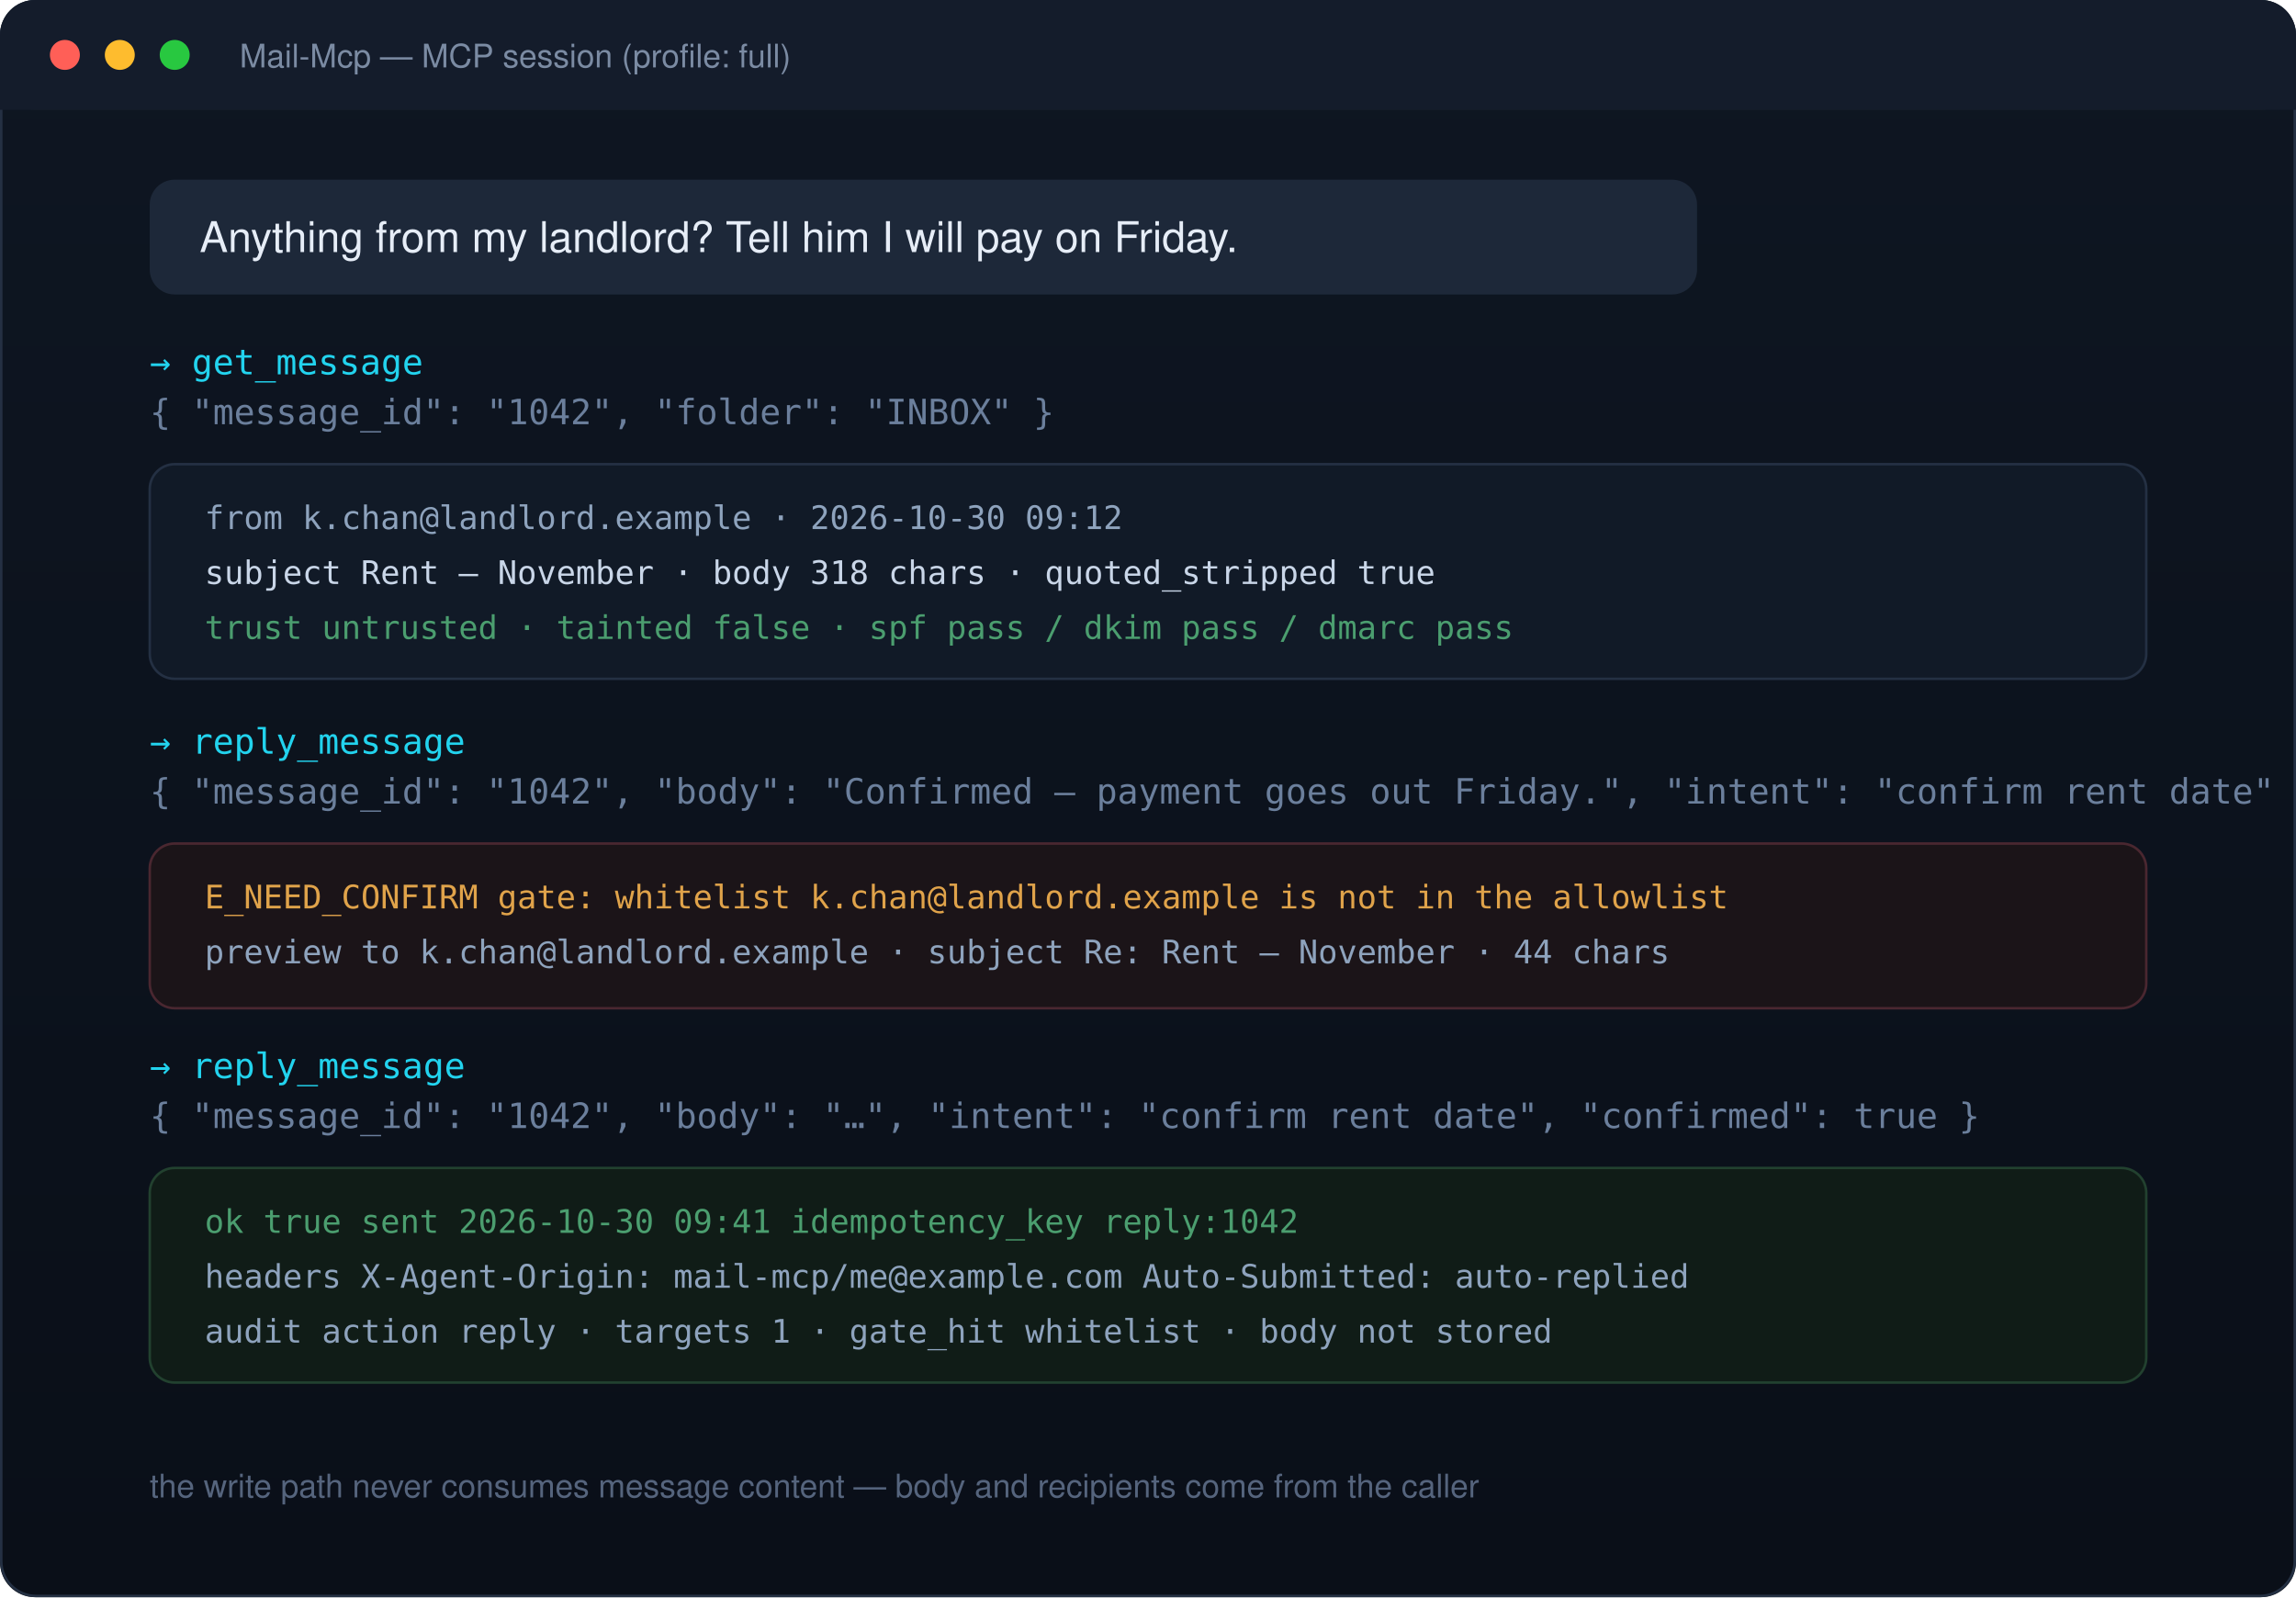
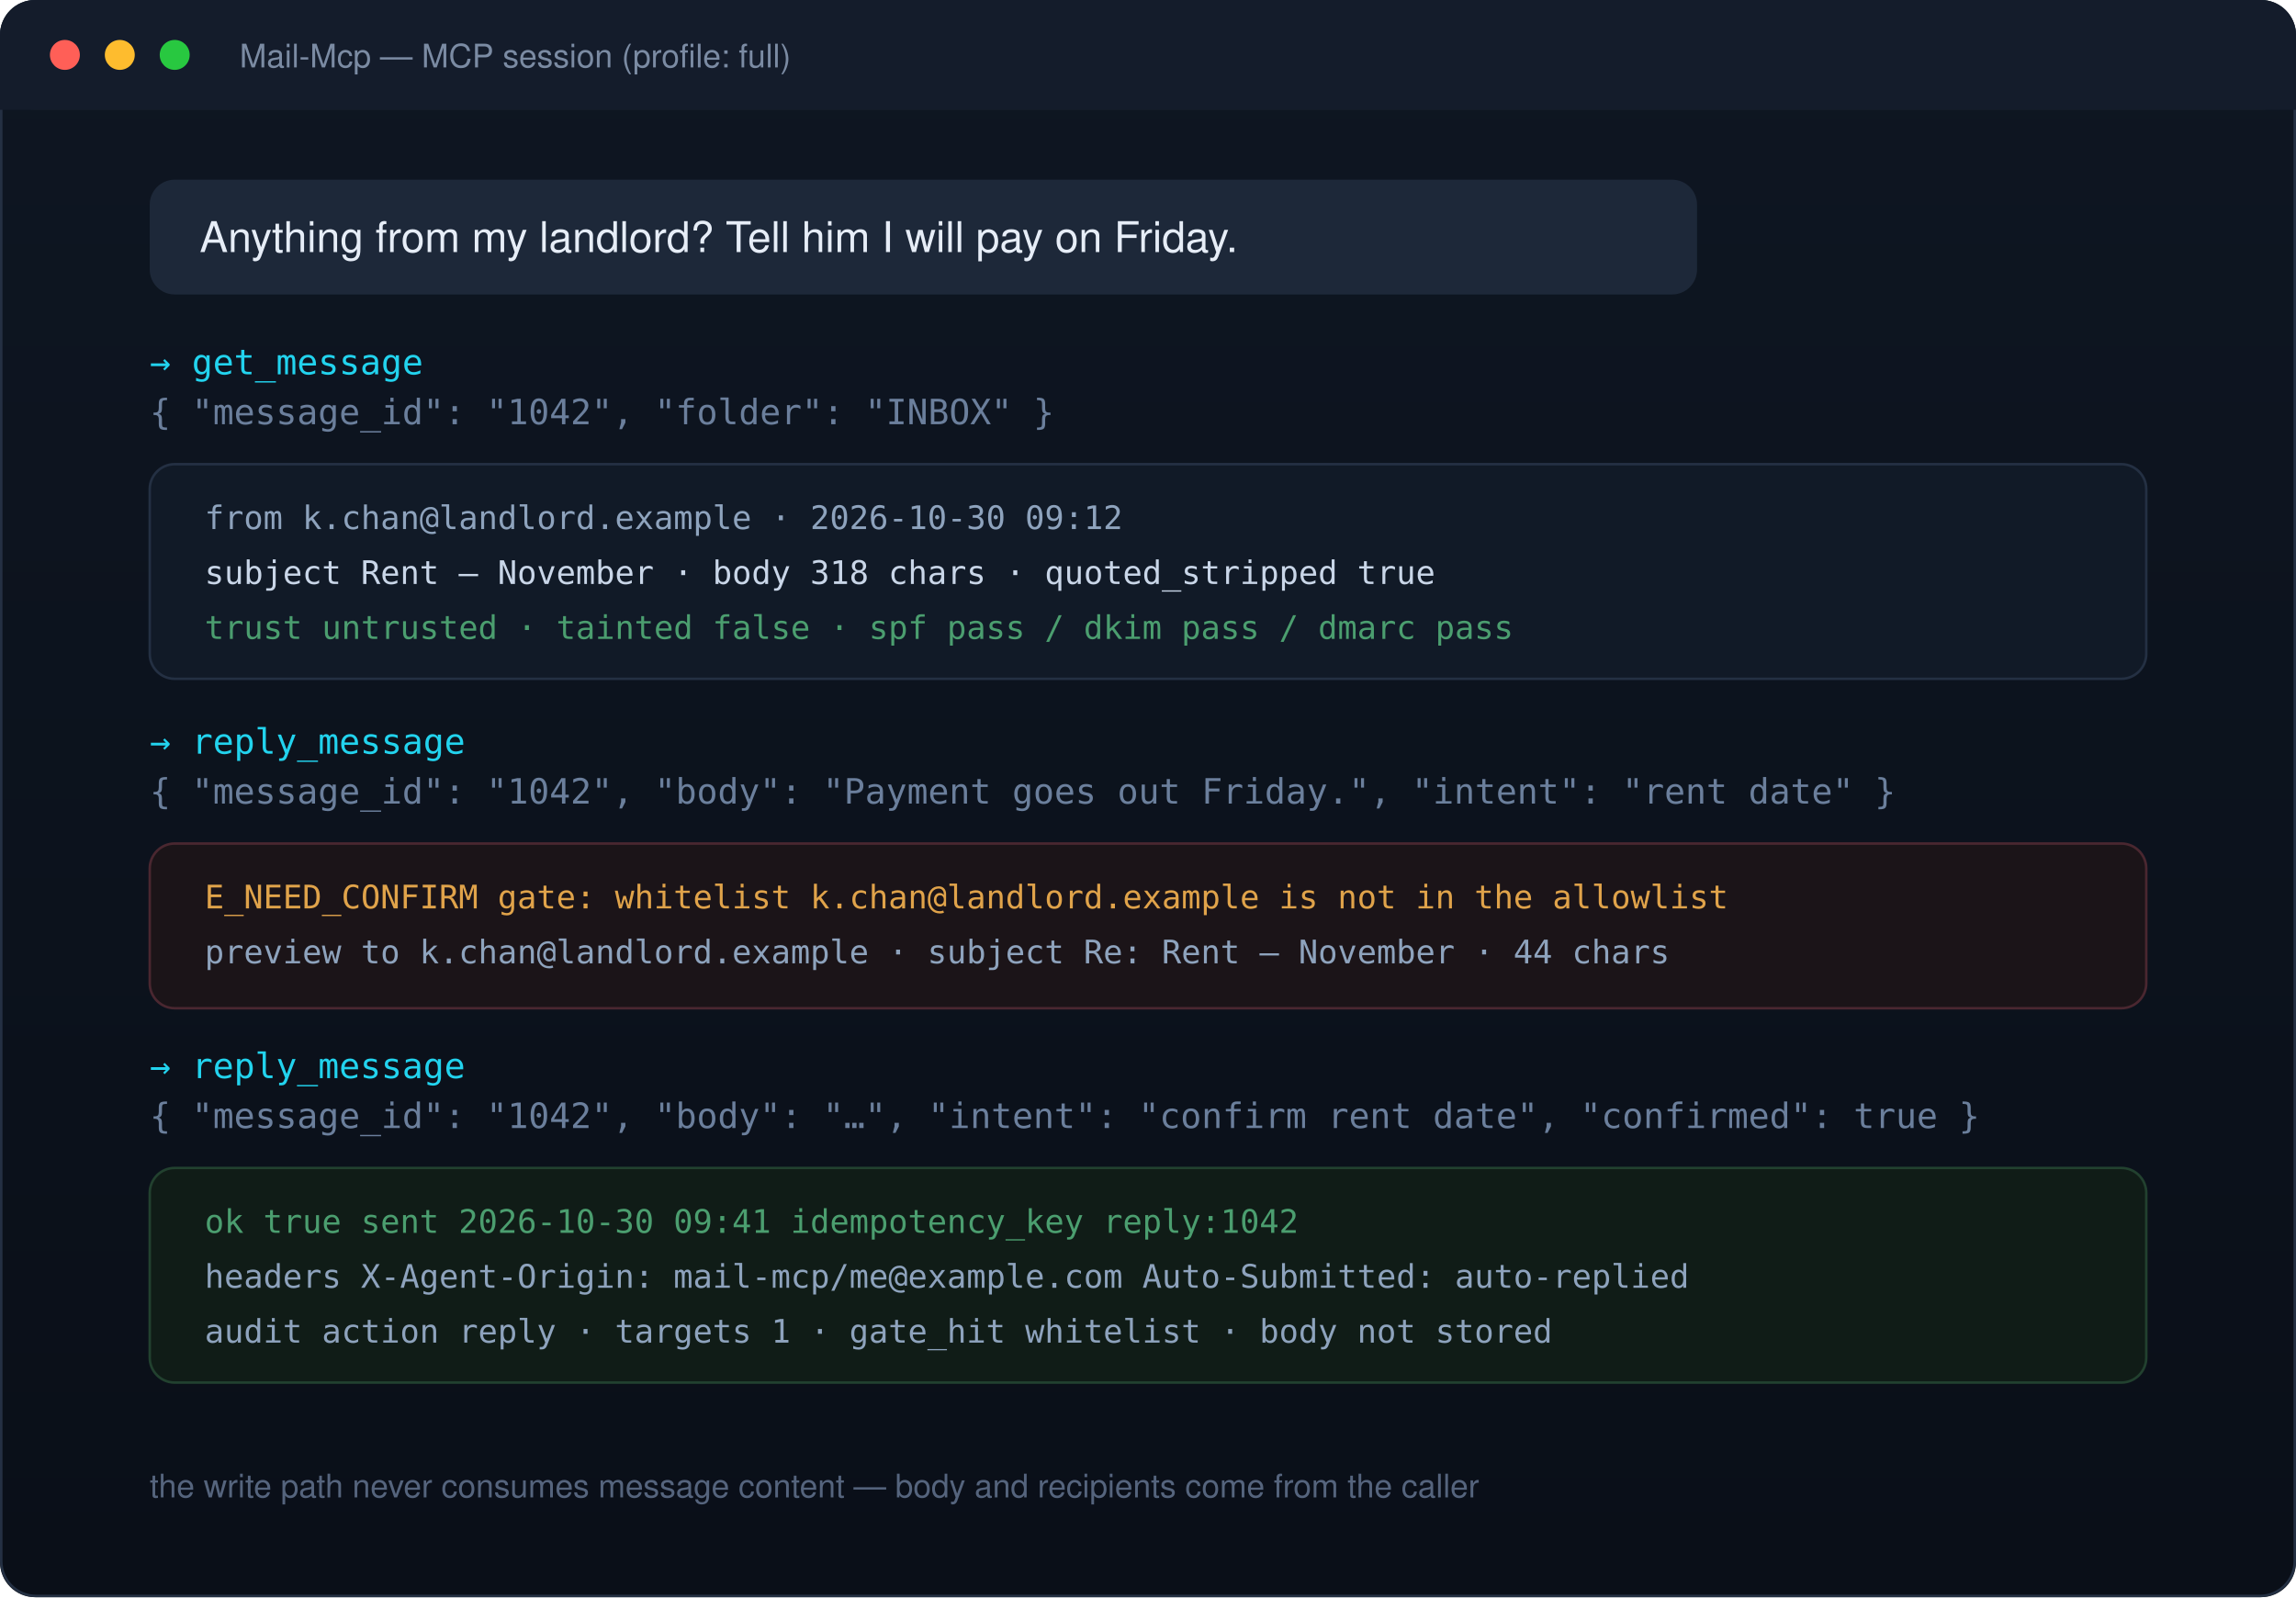
<svg xmlns="http://www.w3.org/2000/svg" width="920" height="640" viewBox="0 0 920 640" role="img" aria-label="Example MCP session: read a message, attempt a reply, hit the policy gate, confirm, send">
  <defs>
    <linearGradient id="bg" x1="0" y1="0" x2="0" y2="1">
      <stop offset="0%" stop-color="#0e1622" />
      <stop offset="100%" stop-color="#0a0f18" />
    </linearGradient>
  </defs>
  <rect width="920" height="640" rx="14" fill="url(#bg)" />
  <rect x="0.5" y="0.5" width="919" height="639" rx="14" fill="none" stroke="#243043" />
  <rect width="920" height="44" rx="14" fill="#141c2b" />
  <rect y="30" width="920" height="14" fill="#141c2b" />
  <circle cx="26" cy="22" r="6" fill="#ff5f57" />
  <circle cx="48" cy="22" r="6" fill="#febc2e" />
  <circle cx="70" cy="22" r="6" fill="#28c840" />
  <text x="96" y="27" font-family="Segoe UI, Helvetica, Arial, sans-serif" font-size="13" fill="#7b8ba3">Mail-Mcp — MCP session (profile: full)</text>
  <rect x="60" y="72" width="620" height="46" rx="10" fill="#1d2839" />
  <text x="80" y="101" font-family="Segoe UI, Helvetica, Arial, sans-serif" font-size="17" fill="#e6edf7">Anything from my landlord? Tell him I will pay on Friday.</text>
  <text x="60" y="150" font-family="Consolas, Menlo, monospace" font-size="14" fill="#22d3ee">→ get_message</text>
  <text x="60" y="170" font-family="Consolas, Menlo, monospace" font-size="14" fill="#6b7f9c">{ "message_id": "1042", "folder": "INBOX" }</text>
  <rect x="60" y="186" width="800" height="86" rx="10" fill="#111a27" stroke="#243043" />
  <text x="82" y="212" font-family="Consolas, Menlo, monospace" font-size="13" fill="#8ea3bd">from   k.chan@landlord.example · 2026-10-30 09:12</text>
  <text x="82" y="234" font-family="Consolas, Menlo, monospace" font-size="13" fill="#c9d6e8">subject Rent — November  ·  body 318 chars  ·  quoted_stripped true</text>
  <text x="82" y="256" font-family="Consolas, Menlo, monospace" font-size="13" fill="#4b9e6f">trust untrusted  ·  tainted false  ·  spf pass / dkim pass / dmarc pass</text>
  <text x="60" y="302" font-family="Consolas, Menlo, monospace" font-size="14" fill="#22d3ee">→ reply_message</text>
-   <text x="60" y="322" font-family="Consolas, Menlo, monospace" font-size="14" fill="#6b7f9c">{ "message_id": "1042", "body": "Confirmed — payment goes out Friday.", "intent": "confirm rent date" }</text>
+   <text x="60" y="322" font-family="Consolas, Menlo, monospace" font-size="14" fill="#6b7f9c">{ "message_id": "1042", "body": "Payment goes out Friday.", "intent": "rent date" }</text>
  <rect x="60" y="338" width="800" height="66" rx="10" fill="#1b1418" stroke="#4a2730" />
  <text x="82" y="364" font-family="Consolas, Menlo, monospace" font-size="13" fill="#e0a34a">E_NEED_CONFIRM   gate: whitelist   k.chan@landlord.example is not in the allowlist</text>
  <text x="82" y="386" font-family="Consolas, Menlo, monospace" font-size="13" fill="#8ea3bd">preview   to k.chan@landlord.example · subject Re: Rent — November · 44 chars</text>
  <text x="60" y="432" font-family="Consolas, Menlo, monospace" font-size="14" fill="#22d3ee">→ reply_message</text>
  <text x="60" y="452" font-family="Consolas, Menlo, monospace" font-size="14" fill="#6b7f9c">{ "message_id": "1042", "body": "…", "intent": "confirm rent date", "confirmed": true }</text>
  <rect x="60" y="468" width="800" height="86" rx="10" fill="#101c17" stroke="#22412f" />
  <text x="82" y="494" font-family="Consolas, Menlo, monospace" font-size="13" fill="#4b9e6f">ok true   sent 2026-10-30 09:41   idempotency_key reply:1042</text>
  <text x="82" y="516" font-family="Consolas, Menlo, monospace" font-size="13" fill="#8ea3bd">headers   X-Agent-Origin: mail-mcp/me@example.com   Auto-Submitted: auto-replied</text>
  <text x="82" y="538" font-family="Consolas, Menlo, monospace" font-size="13" fill="#8ea3bd">audit     action reply · targets 1 · gate_hit whitelist · body not stored</text>
  <text x="60" y="600" font-family="Segoe UI, Helvetica, Arial, sans-serif" font-size="13" fill="#55647d">the write path never consumes message content — body and recipients come from the caller</text>
</svg>
